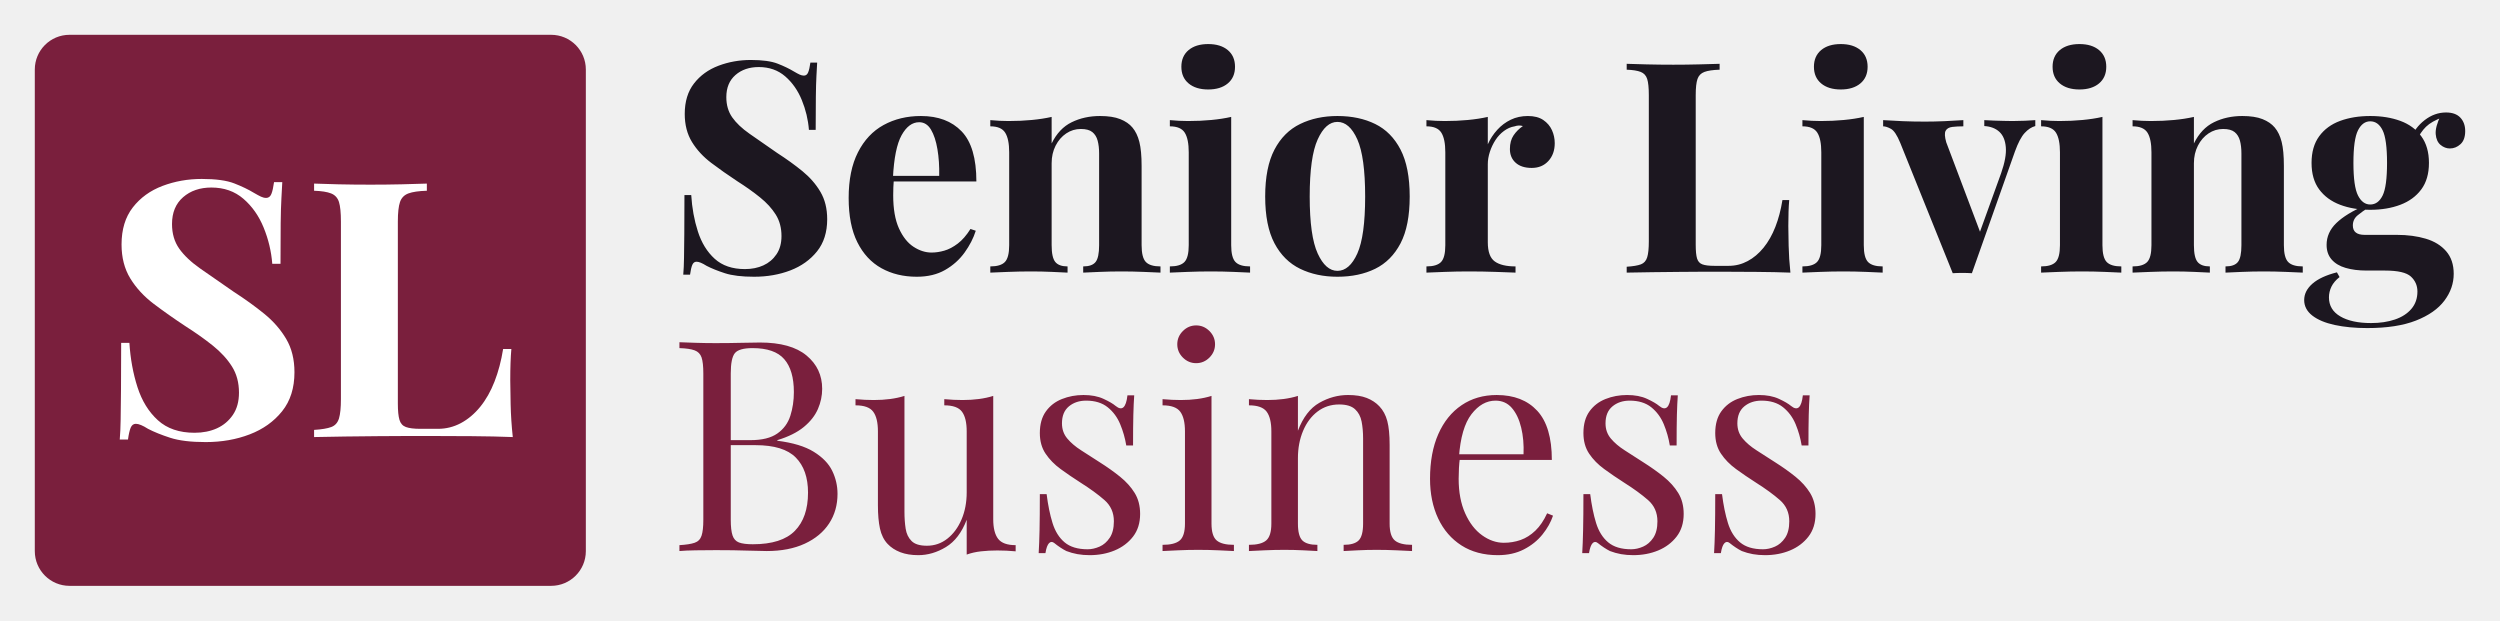
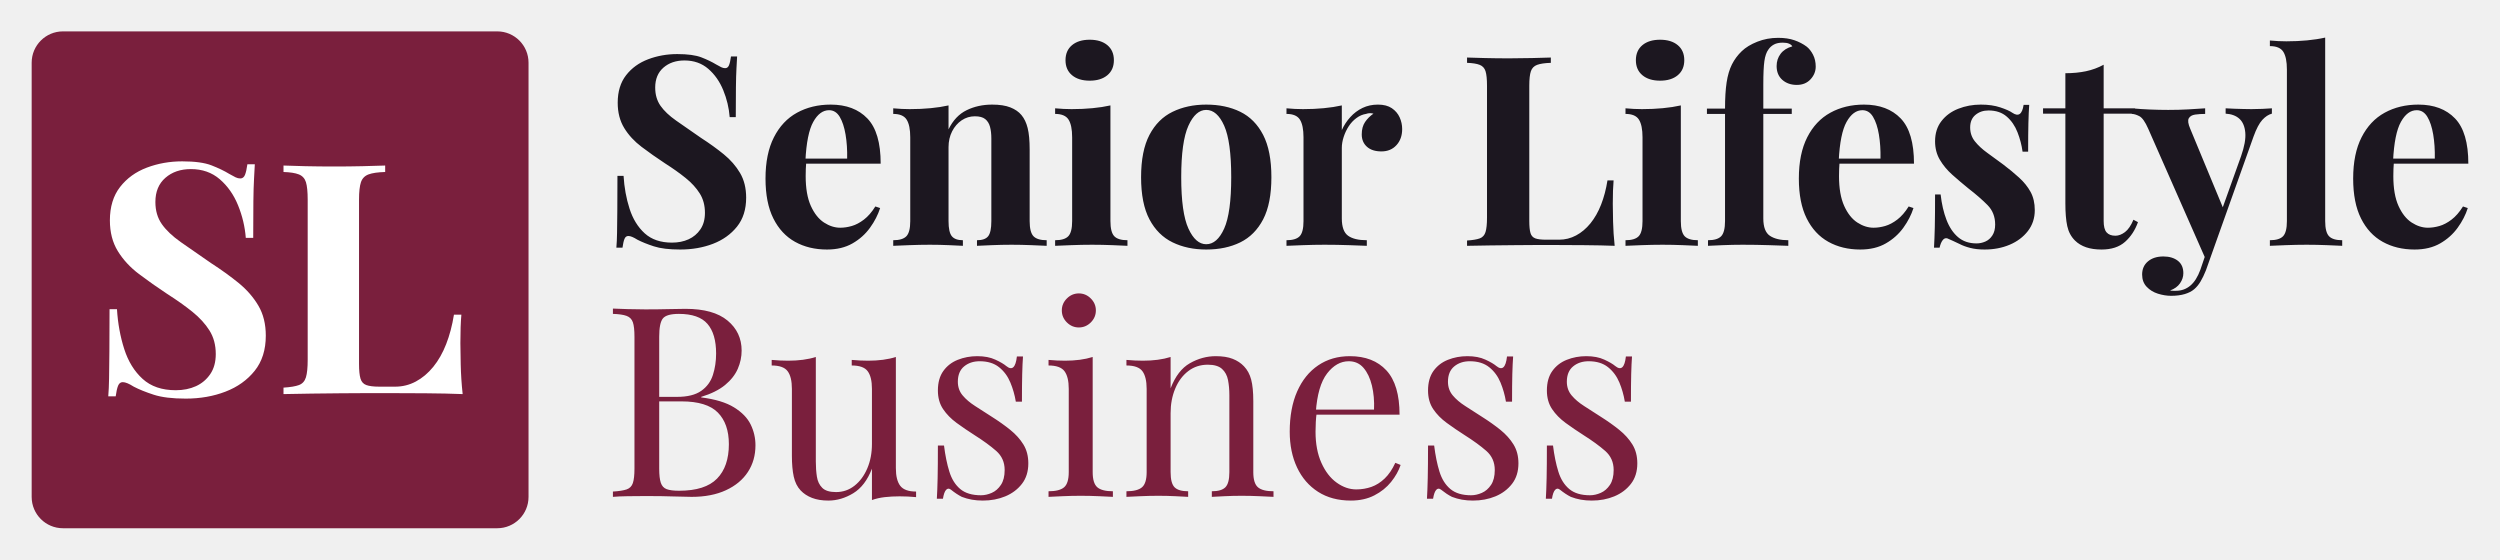
- <svg xmlns="http://www.w3.org/2000/svg" viewBox="-12 -12 862.01 214" width="862" height="214" role="img">
+ <svg xmlns="http://www.w3.org/2000/svg" viewBox="-12 -12 955.78 214" width="956" height="214" role="img">
  <rect x="0" y="0" width="190" height="190" rx="11.97" fill="#7A1F3D" />
  <path fill="#FFFFFF" d="M57.56 49.7Q64.84 49.7 68.79 51.24Q72.74 52.78 75.58 54.51Q77.06 55.37 77.99 55.81Q78.91 56.24 79.78 56.24Q81.01 56.24 81.57 54.88Q82.12 53.52 82.49 50.81L85.33 50.81Q85.21 53.15 85.03 56.42Q84.84 59.69 84.78 65Q84.72 70.31 84.72 78.95L81.88 78.95Q81.38 72.53 78.91 66.48Q76.45 60.44 71.94 56.55Q67.43 52.66 60.89 52.66Q54.97 52.66 51.14 55.99Q47.31 59.32 47.31 65.25Q47.31 70.19 49.78 73.71Q52.25 77.22 57 80.56Q61.76 83.89 68.55 88.58Q74.47 92.41 79.16 96.23Q83.85 100.06 86.69 104.88Q89.53 109.69 89.53 116.36Q89.53 124.5 85.27 129.81Q81.01 135.12 74.1 137.77Q67.19 140.43 58.92 140.43Q51.26 140.43 46.7 138.95Q42.13 137.47 39.04 135.86Q36.33 134.13 34.84 134.13Q33.61 134.13 33.05 135.49Q32.5 136.85 32.13 139.56L29.29 139.56Q29.54 136.6 29.6 132.65Q29.66 128.7 29.72 122.34Q29.78 115.99 29.78 106.23L32.62 106.23Q33.12 114.38 35.4 121.48Q37.68 128.58 42.44 132.9Q47.19 137.22 55.09 137.22Q59.41 137.22 62.81 135.68Q66.2 134.13 68.3 131.05Q70.4 127.96 70.4 123.39Q70.4 118.21 67.99 114.38Q65.58 110.55 61.45 107.22Q57.31 103.89 51.88 100.43Q46.08 96.6 41.02 92.78Q35.96 88.95 32.93 84.01Q29.91 79.08 29.91 72.29Q29.91 64.51 33.8 59.51Q37.68 54.51 44.04 52.1Q50.4 49.7 57.56 49.7ZM135.18 51.3L135.18 53.77Q130.98 53.89 128.82 54.69Q126.66 55.5 125.92 57.66Q125.18 59.82 125.18 64.39L125.18 127.1Q125.18 130.92 125.74 132.77Q126.29 134.63 127.96 135.24Q129.63 135.86 132.96 135.86L139.01 135.86Q143.21 135.86 146.91 133.89Q150.61 131.91 153.58 128.27Q156.54 124.63 158.51 119.57Q160.49 114.5 161.48 108.33L164.32 108.33Q163.94 112.53 163.94 119.2Q163.94 122.03 164.07 127.47Q164.19 132.9 164.81 138.7Q158.51 138.45 150.61 138.39Q142.71 138.33 136.54 138.33Q133.45 138.33 128.64 138.33Q123.82 138.33 118.27 138.39Q112.71 138.45 107.04 138.51Q101.36 138.58 96.3 138.7L96.3 136.23Q100.25 135.98 102.22 135.24Q104.2 134.5 104.88 132.28Q105.55 130.06 105.55 125.61L105.55 64.39Q105.55 59.82 104.88 57.66Q104.2 55.5 102.16 54.69Q100.12 53.89 96.3 53.77L96.3 51.3Q99.38 51.42 104.63 51.55Q109.88 51.67 115.8 51.67Q121.23 51.67 126.48 51.55Q131.73 51.42 135.18 51.3Z" />
-   <path fill="#1C1720" d="M246.88 8.68Q252.88 8.68 256.14 9.95Q259.39 11.22 261.73 12.64Q262.95 13.36 263.71 13.71Q264.47 14.07 265.19 14.07Q266.2 14.07 266.66 12.95Q267.12 11.83 267.42 9.59L269.76 9.59Q269.66 11.53 269.51 14.22Q269.36 16.92 269.31 21.29Q269.25 25.66 269.25 32.78L266.92 32.78Q266.51 27.49 264.47 22.51Q262.44 17.53 258.73 14.32Q255.02 11.12 249.63 11.12Q244.75 11.12 241.59 13.86Q238.44 16.61 238.44 21.49Q238.44 25.56 240.47 28.46Q242.51 31.36 246.42 34.1Q250.34 36.85 255.93 40.71Q260.81 43.86 264.68 47.02Q268.54 50.17 270.88 54.14Q273.22 58.1 273.22 63.59Q273.22 70.31 269.71 74.68Q266.2 79.05 260.51 81.24Q254.81 83.42 248 83.42Q241.69 83.42 237.93 82.2Q234.17 80.98 231.63 79.66Q229.39 78.24 228.17 78.24Q227.15 78.24 226.69 79.36Q226.24 80.47 225.93 82.71L223.59 82.71Q223.8 80.27 223.85 77.02Q223.9 73.76 223.95 68.53Q224 63.29 224 55.25L226.34 55.25Q226.75 61.97 228.63 67.81Q230.51 73.66 234.42 77.22Q238.34 80.78 244.85 80.78Q248.41 80.78 251.2 79.51Q254 78.24 255.73 75.69Q257.46 73.15 257.46 69.39Q257.46 65.12 255.47 61.97Q253.49 58.81 250.08 56.07Q246.68 53.32 242.2 50.47Q237.42 47.32 233.25 44.17Q229.08 41.02 226.59 36.95Q224.1 32.88 224.1 27.29Q224.1 20.88 227.31 16.76Q230.51 12.64 235.75 10.66Q240.98 8.68 246.88 8.68ZM305.54 28Q314.49 28 319.57 33.29Q324.66 38.58 324.66 50.58L291.2 50.58L291 48.64L311.84 48.64Q311.95 43.66 311.23 39.44Q310.52 35.22 309 32.68Q307.47 30.14 304.93 30.14Q301.37 30.14 298.88 34.61Q296.39 39.08 295.88 49.46L296.18 50.07Q296.08 51.29 296.03 52.61Q295.98 53.93 295.98 55.36Q295.98 62.37 297.96 66.75Q299.95 71.12 303 73.1Q306.05 75.08 309.2 75.08Q311.34 75.08 313.62 74.42Q315.91 73.76 318.25 71.98Q320.59 70.2 322.62 66.95L324.45 67.56Q323.23 71.42 320.59 75.08Q317.95 78.75 313.88 81.08Q309.81 83.42 304.12 83.42Q297.2 83.42 291.91 80.47Q286.62 77.53 283.62 71.53Q280.62 65.53 280.62 56.27Q280.62 46.81 283.83 40.51Q287.03 34.2 292.67 31.1Q298.32 28 305.54 28ZM367.29 28Q371.56 28 374.25 29.07Q376.95 30.14 378.47 31.97Q380.1 33.9 380.86 36.95Q381.63 40 381.63 45.19L381.63 72.54Q381.63 76.81 383.1 78.34Q384.58 79.86 388.14 79.86L388.14 82Q386.2 81.9 382.34 81.75Q378.47 81.59 374.71 81.59Q370.85 81.59 367.14 81.75Q363.42 81.9 361.49 82L361.49 79.86Q364.54 79.86 365.76 78.34Q366.98 76.81 366.98 72.54L366.98 40.92Q366.98 38.37 366.47 36.49Q365.97 34.61 364.64 33.54Q363.32 32.47 360.68 32.47Q357.93 32.47 355.64 34Q353.36 35.53 351.98 38.22Q350.61 40.92 350.61 44.27L350.61 72.54Q350.61 76.81 351.88 78.34Q353.15 79.86 356.1 79.86L356.1 82Q354.27 81.9 350.76 81.75Q347.25 81.59 343.49 81.59Q339.63 81.59 335.56 81.75Q331.49 81.9 329.46 82L329.46 79.86Q333.02 79.86 334.49 78.34Q335.97 76.81 335.97 72.54L335.97 40.51Q335.97 35.93 334.59 33.75Q333.22 31.56 329.46 31.56L329.46 29.42Q332.71 29.73 335.76 29.73Q340.03 29.73 343.75 29.37Q347.46 29.02 350.61 28.31L350.61 37.46Q353.15 32.27 357.53 30.14Q361.9 28 367.29 28ZM404.59 3.19Q408.86 3.19 411.35 5.27Q413.84 7.36 413.84 11.02Q413.84 14.68 411.35 16.76Q408.86 18.85 404.59 18.85Q400.32 18.85 397.83 16.76Q395.34 14.68 395.34 11.02Q395.34 7.36 397.83 5.27Q400.32 3.19 404.59 3.19ZM412.52 28.31L412.52 72.54Q412.52 76.81 414 78.34Q415.47 79.86 419.03 79.86L419.03 82Q417.2 81.9 413.34 81.75Q409.47 81.59 405.51 81.59Q401.54 81.59 397.47 81.75Q393.4 81.9 391.37 82L391.37 79.86Q394.93 79.86 396.4 78.34Q397.88 76.81 397.88 72.54L397.88 40.51Q397.88 35.93 396.51 33.75Q395.13 31.56 391.37 31.56L391.37 29.42Q394.62 29.73 397.67 29.73Q401.95 29.73 405.66 29.37Q409.37 29.02 412.52 28.31ZM449.15 28Q456.58 28 462.17 30.75Q467.76 33.49 470.92 39.59Q474.07 45.69 474.07 55.76Q474.07 65.83 470.92 71.88Q467.76 77.93 462.17 80.68Q456.58 83.42 449.15 83.42Q441.93 83.42 436.29 80.68Q430.64 77.93 427.44 71.88Q424.24 65.83 424.24 55.76Q424.24 45.69 427.44 39.59Q430.64 33.49 436.29 30.75Q441.93 28 449.15 28ZM449.15 30.03Q445.08 30.03 442.34 36.08Q439.59 42.14 439.59 55.76Q439.59 69.39 442.34 75.39Q445.08 81.39 449.15 81.39Q453.32 81.39 456.02 75.39Q458.71 69.39 458.71 55.76Q458.71 42.14 456.02 36.08Q453.32 30.03 449.15 30.03ZM514.83 28Q518.08 28 520.12 29.37Q522.15 30.75 523.12 32.88Q524.08 35.02 524.08 37.36Q524.08 41.12 521.89 43.51Q519.71 45.9 516.15 45.9Q512.59 45.9 510.61 44.12Q508.62 42.34 508.62 39.39Q508.62 36.54 509.89 34.66Q511.17 32.78 513.1 31.46Q511.67 31.05 510.25 31.56Q508.32 31.86 506.59 33.14Q504.86 34.41 503.64 36.29Q502.42 38.17 501.71 40.36Q501 42.54 501 44.58L501 71.53Q501 76.41 503.39 78.14Q505.78 79.86 510.56 79.86L510.56 82Q508.22 81.9 503.74 81.75Q499.27 81.59 494.39 81.59Q490.32 81.59 486.15 81.75Q481.98 81.9 479.84 82L479.84 79.86Q483.4 79.86 484.88 78.34Q486.35 76.81 486.35 72.54L486.35 40.51Q486.35 35.93 484.98 33.75Q483.61 31.56 479.84 31.56L479.84 29.42Q483.1 29.73 486.15 29.73Q490.42 29.73 494.13 29.37Q497.84 29.02 501 28.31L501 37.76Q502.22 35.02 504.25 32.78Q506.28 30.54 508.93 29.27Q511.57 28 514.83 28ZM580.93 10L580.93 12.03Q577.47 12.14 575.69 12.8Q573.91 13.46 573.3 15.24Q572.69 17.02 572.69 20.78L572.69 72.44Q572.69 75.59 573.15 77.12Q573.61 78.64 574.98 79.15Q576.35 79.66 579.1 79.66L584.08 79.66Q587.54 79.66 590.59 78.03Q593.64 76.41 596.08 73.41Q598.52 70.41 600.15 66.24Q601.78 62.07 602.59 56.98L604.93 56.98Q604.62 60.44 604.62 65.93Q604.62 68.27 604.73 72.75Q604.83 77.22 605.34 82Q600.15 81.8 593.64 81.75Q587.13 81.69 582.05 81.69Q579.51 81.69 575.54 81.69Q571.57 81.69 567 81.75Q562.42 81.8 557.74 81.85Q553.06 81.9 548.89 82L548.89 79.97Q552.15 79.76 553.78 79.15Q555.4 78.54 555.96 76.71Q556.52 74.88 556.52 71.22L556.52 20.78Q556.52 17.02 555.96 15.24Q555.4 13.46 553.73 12.8Q552.05 12.14 548.89 12.03L548.89 10Q551.44 10.1 555.76 10.2Q560.08 10.31 564.96 10.31Q569.44 10.31 573.76 10.2Q578.08 10.1 580.93 10ZM622.71 3.19Q626.98 3.19 629.47 5.27Q631.96 7.36 631.96 11.02Q631.96 14.68 629.47 16.76Q626.98 18.85 622.71 18.85Q618.43 18.85 615.94 16.76Q613.45 14.68 613.45 11.02Q613.45 7.36 615.94 5.27Q618.43 3.19 622.71 3.19ZM630.64 28.31L630.64 72.54Q630.64 76.81 632.11 78.34Q633.59 79.86 637.15 79.86L637.15 82Q635.32 81.9 631.45 81.75Q627.59 81.59 623.62 81.59Q619.65 81.59 615.59 81.75Q611.52 81.9 609.48 82L609.48 79.86Q613.04 79.86 614.52 78.34Q615.99 76.81 615.99 72.54L615.99 40.51Q615.99 35.93 614.62 33.75Q613.25 31.56 609.48 31.56L609.48 29.42Q612.74 29.73 615.79 29.73Q620.06 29.73 623.77 29.37Q627.48 29.02 630.64 28.31ZM689.78 29.42L689.78 31.46Q687.85 31.97 686.12 33.85Q684.39 35.73 682.77 40.2L667.92 82.2Q666.29 82.1 664.61 82.1Q662.94 82.1 661.31 82.2L643.21 37.25Q641.58 33.29 640 32.42Q638.43 31.56 637.31 31.56L637.31 29.42Q640.56 29.63 644.07 29.78Q647.58 29.93 651.75 29.93Q654.9 29.93 658.41 29.78Q661.92 29.63 664.97 29.42L664.97 31.56Q662.83 31.56 661.16 31.76Q659.48 31.97 658.87 33.08Q658.26 34.2 659.07 37.05L670.97 68.58L669.95 70L677.99 47.73Q679.92 42.24 679.61 38.73Q679.31 35.22 677.38 33.44Q675.44 31.66 672.19 31.46L672.19 29.42Q673.72 29.53 675.49 29.58Q677.27 29.63 678.95 29.68Q680.63 29.73 681.95 29.73Q683.99 29.73 686.22 29.63Q688.46 29.53 689.78 29.42ZM705 3.19Q709.27 3.19 711.76 5.27Q714.25 7.36 714.25 11.02Q714.25 14.68 711.76 16.76Q709.27 18.85 705 18.85Q700.73 18.85 698.23 16.76Q695.74 14.68 695.74 11.02Q695.74 7.36 698.23 5.27Q700.73 3.19 705 3.19ZM712.93 28.31L712.93 72.54Q712.93 76.81 714.4 78.34Q715.88 79.86 719.44 79.86L719.44 82Q717.61 81.9 713.74 81.75Q709.88 81.59 705.91 81.59Q701.95 81.59 697.88 81.75Q693.81 81.9 691.78 82L691.78 79.86Q695.34 79.86 696.81 78.34Q698.28 76.81 698.28 72.54L698.28 40.51Q698.28 35.93 696.91 33.75Q695.54 31.56 691.78 31.56L691.78 29.42Q695.03 29.73 698.08 29.73Q702.35 29.73 706.06 29.37Q709.78 29.02 712.93 28.31ZM761.15 28Q765.42 28 768.12 29.07Q770.81 30.14 772.34 31.97Q773.97 33.9 774.73 36.95Q775.49 40 775.49 45.19L775.49 72.54Q775.49 76.81 776.97 78.34Q778.44 79.86 782 79.86L782 82Q780.07 81.9 776.2 81.75Q772.34 81.59 768.58 81.59Q764.71 81.59 761 81.75Q757.29 81.9 755.36 82L755.36 79.86Q758.41 79.86 759.63 78.34Q760.85 76.81 760.85 72.54L760.85 40.92Q760.85 38.37 760.34 36.49Q759.83 34.61 758.51 33.54Q757.19 32.47 754.54 32.47Q751.8 32.47 749.51 34Q747.22 35.53 745.85 38.22Q744.47 40.92 744.47 44.27L744.47 72.54Q744.47 76.81 745.75 78.34Q747.02 79.86 749.97 79.86L749.97 82Q748.14 81.9 744.63 81.75Q741.12 81.59 737.36 81.59Q733.49 81.59 729.42 81.75Q725.36 81.9 723.32 82L723.32 79.86Q726.88 79.86 728.36 78.34Q729.83 76.81 729.83 72.54L729.83 40.51Q729.83 35.93 728.46 33.75Q727.08 31.56 723.32 31.56L723.32 29.42Q726.58 29.73 729.63 29.73Q733.9 29.73 737.61 29.37Q741.32 29.02 744.47 28.31L744.47 37.46Q747.02 32.27 751.39 30.14Q755.76 28 761.15 28ZM804.25 101.12Q797.95 101.12 793.01 100.05Q788.08 98.98 785.28 96.8Q782.49 94.61 782.49 91.46Q782.49 88.31 785.34 85.81Q788.18 83.32 793.78 81.9L794.69 83.53Q792.76 85.05 791.89 86.83Q791.03 88.61 791.03 90.54Q791.03 94.81 794.95 97.1Q798.86 99.39 805.57 99.39Q810.15 99.39 813.76 98.17Q817.37 96.95 819.45 94.51Q821.54 92.07 821.54 88.51Q821.54 85.46 819.3 83.37Q817.06 81.29 810.35 81.29L804.05 81.29Q799.88 81.29 796.78 80.37Q793.67 79.46 791.95 77.47Q790.22 75.49 790.22 72.44Q790.22 68.17 793.57 64.92Q796.93 61.66 803.54 58.81L804.56 59.63Q802.62 60.85 800.95 62.22Q799.27 63.59 799.27 65.73Q799.27 68.98 803.34 68.98L814.42 68.98Q820.01 68.98 824.44 70.31Q828.86 71.63 831.45 74.63Q834.05 77.63 834.05 82.41Q834.05 87.39 830.84 91.66Q827.64 95.93 821.03 98.53Q814.42 101.12 804.25 101.12ZM805.27 60.34Q799.47 60.34 794.89 58.61Q790.32 56.88 787.67 53.32Q785.03 49.76 785.03 44.17Q785.03 38.58 787.67 34.97Q790.32 31.36 794.89 29.68Q799.47 28 805.27 28Q811.06 28 815.64 29.68Q820.22 31.36 822.86 34.97Q825.51 38.58 825.51 44.17Q825.51 49.76 822.86 53.32Q820.22 56.88 815.64 58.61Q811.06 60.34 805.27 60.34ZM805.27 58.51Q808.01 58.51 809.54 55.41Q811.06 52.31 811.06 44.17Q811.06 36.03 809.54 32.93Q808.01 29.83 805.27 29.83Q802.62 29.83 801.05 32.93Q799.47 36.03 799.47 44.17Q799.47 52.31 801.05 55.41Q802.62 58.51 805.27 58.51ZM821.13 36.75L819.1 36.03Q820.62 32.07 824.03 29.42Q827.44 26.78 831.4 26.78Q834.66 26.78 836.34 28.56Q838.01 30.34 838.01 33.19Q838.01 36.24 836.39 37.71Q834.76 39.19 832.73 39.19Q831 39.19 829.52 37.97Q828.05 36.75 827.84 34.25Q827.64 31.76 829.57 27.8L830.28 28.41Q826.42 29.83 824.49 31.71Q822.56 33.59 821.13 36.75Z" />
+   <path fill="#1C1720" d="M246.88 8.68Q252.88 8.68 256.14 9.95Q259.39 11.22 261.73 12.64Q262.95 13.36 263.71 13.71Q264.47 14.07 265.19 14.07Q266.2 14.07 266.66 12.95Q267.12 11.83 267.42 9.59L269.76 9.59Q269.66 11.53 269.51 14.22Q269.36 16.92 269.31 21.29Q269.25 25.66 269.25 32.78L266.92 32.78Q266.51 27.49 264.47 22.51Q262.44 17.53 258.73 14.32Q255.02 11.12 249.63 11.12Q244.75 11.12 241.59 13.86Q238.44 16.61 238.44 21.49Q238.44 25.56 240.47 28.46Q242.51 31.36 246.42 34.1Q250.34 36.85 255.93 40.71Q260.81 43.86 264.68 47.02Q268.54 50.17 270.88 54.14Q273.22 58.1 273.22 63.59Q273.22 70.31 269.71 74.68Q266.2 79.05 260.51 81.24Q254.81 83.42 248 83.42Q241.69 83.42 237.93 82.2Q234.17 80.98 231.63 79.66Q229.39 78.24 228.17 78.24Q227.15 78.24 226.69 79.36Q226.24 80.47 225.93 82.71L223.59 82.71Q223.8 80.27 223.85 77.02Q223.9 73.76 223.95 68.53Q224 63.29 224 55.25L226.34 55.25Q226.75 61.97 228.63 67.81Q230.51 73.66 234.42 77.22Q238.34 80.78 244.85 80.78Q248.41 80.78 251.2 79.51Q254 78.24 255.73 75.69Q257.46 73.15 257.46 69.39Q257.46 65.12 255.47 61.97Q253.49 58.81 250.08 56.07Q246.68 53.32 242.2 50.47Q237.42 47.32 233.25 44.17Q229.08 41.02 226.59 36.95Q224.1 32.88 224.1 27.29Q224.1 20.88 227.31 16.76Q230.51 12.64 235.75 10.66Q240.98 8.68 246.88 8.68ZM305.54 28Q314.49 28 319.57 33.29Q324.66 38.58 324.66 50.58L291.2 50.58L291 48.64L311.84 48.64Q311.95 43.66 311.23 39.44Q310.52 35.22 309 32.68Q307.47 30.14 304.93 30.14Q301.37 30.14 298.88 34.61Q296.39 39.08 295.88 49.46L296.18 50.07Q296.08 51.29 296.03 52.61Q295.98 53.93 295.98 55.36Q295.98 62.37 297.96 66.75Q299.95 71.12 303 73.1Q306.05 75.08 309.2 75.08Q311.34 75.08 313.62 74.42Q315.91 73.76 318.25 71.98Q320.59 70.2 322.62 66.95L324.45 67.56Q323.23 71.42 320.59 75.08Q317.95 78.75 313.88 81.08Q309.81 83.42 304.12 83.42Q297.2 83.42 291.91 80.47Q286.62 77.53 283.62 71.53Q280.62 65.53 280.62 56.27Q280.62 46.81 283.83 40.51Q287.03 34.2 292.67 31.1Q298.32 28 305.54 28ZM367.29 28Q371.56 28 374.25 29.07Q376.95 30.14 378.47 31.97Q380.1 33.9 380.86 36.95Q381.63 40 381.63 45.19L381.63 72.54Q381.63 76.81 383.1 78.34Q384.58 79.86 388.14 79.86L388.14 82Q386.2 81.9 382.34 81.75Q378.47 81.59 374.71 81.59Q370.85 81.59 367.14 81.75Q363.42 81.9 361.49 82L361.49 79.86Q364.54 79.86 365.76 78.34Q366.98 76.81 366.98 72.54L366.98 40.92Q366.98 38.37 366.47 36.49Q365.97 34.61 364.64 33.54Q363.32 32.47 360.68 32.47Q357.93 32.47 355.64 34Q353.36 35.53 351.98 38.22Q350.61 40.92 350.61 44.27L350.61 72.54Q350.61 76.81 351.88 78.34Q353.15 79.86 356.1 79.86L356.1 82Q354.27 81.9 350.76 81.75Q347.25 81.59 343.49 81.59Q339.63 81.59 335.56 81.75Q331.49 81.9 329.46 82L329.46 79.86Q333.02 79.86 334.49 78.34Q335.97 76.81 335.97 72.54L335.97 40.51Q335.97 35.93 334.59 33.75Q333.22 31.56 329.46 31.56L329.46 29.42Q332.71 29.73 335.76 29.73Q340.03 29.73 343.75 29.37Q347.46 29.02 350.61 28.31L350.61 37.46Q353.15 32.27 357.53 30.14Q361.9 28 367.29 28ZM404.59 3.19Q408.86 3.19 411.35 5.27Q413.84 7.36 413.84 11.02Q413.84 14.68 411.35 16.76Q408.86 18.85 404.59 18.85Q400.32 18.85 397.83 16.76Q395.34 14.68 395.34 11.02Q395.34 7.36 397.83 5.27Q400.32 3.19 404.59 3.19ZM412.52 28.31L412.52 72.54Q412.52 76.81 414 78.34Q415.47 79.86 419.03 79.86L419.03 82Q417.2 81.9 413.34 81.75Q409.47 81.59 405.51 81.59Q401.54 81.59 397.47 81.75Q393.4 81.9 391.37 82L391.37 79.86Q394.93 79.86 396.4 78.34Q397.88 76.81 397.88 72.54L397.88 40.51Q397.88 35.93 396.51 33.75Q395.13 31.56 391.37 31.56L391.37 29.42Q394.62 29.73 397.67 29.73Q401.95 29.73 405.66 29.37Q409.37 29.02 412.52 28.31ZM449.15 28Q456.58 28 462.17 30.75Q467.76 33.49 470.92 39.59Q474.07 45.69 474.07 55.76Q474.07 65.83 470.92 71.88Q467.76 77.93 462.17 80.68Q456.58 83.42 449.15 83.42Q441.93 83.42 436.29 80.68Q430.64 77.93 427.44 71.88Q424.24 65.83 424.24 55.76Q424.24 45.69 427.44 39.59Q430.64 33.49 436.29 30.75Q441.93 28 449.15 28ZM449.15 30.03Q445.08 30.03 442.34 36.08Q439.59 42.14 439.59 55.76Q439.59 69.39 442.34 75.39Q445.08 81.39 449.15 81.39Q453.32 81.39 456.02 75.39Q458.71 69.39 458.71 55.76Q458.71 42.14 456.02 36.08Q453.32 30.03 449.15 30.03ZM514.83 28Q518.08 28 520.12 29.37Q522.15 30.75 523.12 32.88Q524.08 35.02 524.08 37.36Q524.08 41.12 521.89 43.51Q519.71 45.9 516.15 45.9Q512.59 45.9 510.61 44.12Q508.62 42.34 508.62 39.39Q508.62 36.54 509.89 34.66Q511.17 32.78 513.1 31.46Q511.67 31.05 510.25 31.56Q508.32 31.86 506.59 33.14Q504.86 34.41 503.64 36.29Q502.42 38.17 501.71 40.36Q501 42.54 501 44.58L501 71.53Q501 76.41 503.39 78.14Q505.78 79.86 510.56 79.86L510.56 82Q508.22 81.9 503.74 81.75Q499.27 81.59 494.39 81.59Q490.32 81.59 486.15 81.75Q481.98 81.9 479.84 82L479.84 79.86Q483.4 79.86 484.88 78.34Q486.35 76.81 486.35 72.54L486.35 40.51Q486.35 35.93 484.98 33.75Q483.61 31.56 479.84 31.56L479.84 29.42Q483.1 29.73 486.15 29.73Q490.42 29.73 494.13 29.37Q497.84 29.02 501 28.31L501 37.76Q502.22 35.02 504.25 32.78Q506.28 30.54 508.93 29.27Q511.57 28 514.83 28ZM580.93 10L580.93 12.03Q577.47 12.14 575.69 12.8Q573.91 13.46 573.3 15.24Q572.69 17.02 572.69 20.78L572.69 72.44Q572.69 75.59 573.15 77.12Q573.61 78.64 574.98 79.15Q576.35 79.66 579.1 79.66L584.08 79.66Q587.54 79.66 590.59 78.03Q593.64 76.41 596.08 73.41Q598.52 70.41 600.15 66.24Q601.78 62.07 602.59 56.98L604.93 56.98Q604.62 60.44 604.62 65.93Q604.62 68.27 604.73 72.75Q604.83 77.22 605.34 82Q600.15 81.8 593.64 81.75Q587.13 81.69 582.05 81.69Q579.51 81.69 575.54 81.69Q571.57 81.69 567 81.75Q562.42 81.8 557.74 81.85Q553.06 81.9 548.89 82L548.89 79.97Q552.15 79.76 553.78 79.15Q555.4 78.54 555.96 76.71Q556.52 74.88 556.52 71.22L556.52 20.78Q556.52 17.02 555.96 15.24Q555.4 13.46 553.73 12.8Q552.05 12.14 548.89 12.03L548.89 10Q551.44 10.1 555.76 10.2Q560.08 10.31 564.96 10.31Q569.44 10.31 573.76 10.2Q578.08 10.1 580.93 10ZM622.71 3.19Q626.98 3.19 629.47 5.27Q631.96 7.36 631.96 11.02Q631.96 14.68 629.47 16.76Q626.98 18.85 622.71 18.85Q618.43 18.85 615.94 16.76Q613.45 14.68 613.45 11.02Q613.45 7.36 615.94 5.27Q618.43 3.19 622.71 3.19ZM630.64 28.31L630.64 72.54Q630.64 76.81 632.11 78.34Q633.59 79.86 637.15 79.86L637.15 82Q635.32 81.9 631.45 81.75Q627.59 81.59 623.62 81.59Q619.65 81.59 615.59 81.75Q611.52 81.9 609.48 82L609.48 79.86Q613.04 79.86 614.52 78.34Q615.99 76.81 615.99 72.54L615.99 40.51Q615.99 35.93 614.62 33.75Q613.25 31.56 609.48 31.56L609.48 29.42Q612.74 29.73 615.79 29.73Q620.06 29.73 623.77 29.37Q627.48 29.02 630.64 28.31ZM667.88 2.47Q671.44 2.47 674.08 3.39Q676.73 4.31 678.76 5.83Q680.18 6.95 681.2 8.93Q682.22 10.92 682.22 13.46Q682.22 16.2 680.23 18.34Q678.25 20.47 675 20.47Q671.64 20.47 669.45 18.54Q667.27 16.61 667.27 13.25Q667.27 10.61 668.79 8.58Q670.32 6.54 673.27 5.73Q672.96 5.12 672.05 4.71Q671.13 4.31 669.61 4.31Q667.57 4.31 666.25 5.02Q664.93 5.73 664.12 6.95Q663 8.47 662.59 11.37Q662.18 14.27 662.18 20.27L662.18 29.53L673.06 29.53L673.06 31.56L662.18 31.56L662.18 71.53Q662.18 76.51 664.73 78.19Q667.27 79.86 671.74 79.86L671.74 82Q669.1 81.9 664.32 81.75Q659.54 81.59 654.25 81.59Q650.39 81.59 646.67 81.75Q642.96 81.9 641.03 82L641.03 79.86Q644.59 79.86 646.06 78.34Q647.54 76.81 647.54 72.54L647.54 31.56L640.62 31.56L640.62 29.53L647.54 29.53Q647.54 23.53 648.15 19.51Q648.76 15.49 650.18 12.64Q651.61 9.8 653.95 7.56Q656.18 5.42 659.89 3.95Q663.61 2.47 667.88 2.47ZM700.68 28Q709.63 28 714.72 33.29Q719.8 38.58 719.8 50.58L686.35 50.58L686.14 48.64L706.99 48.64Q707.09 43.66 706.38 39.44Q705.67 35.22 704.14 32.68Q702.62 30.14 700.07 30.14Q696.52 30.14 694.02 34.61Q691.53 39.08 691.02 49.46L691.33 50.07Q691.23 51.29 691.18 52.61Q691.13 53.93 691.13 55.36Q691.13 62.37 693.11 66.75Q695.09 71.12 698.14 73.1Q701.19 75.08 704.35 75.08Q706.48 75.08 708.77 74.42Q711.06 73.76 713.4 71.98Q715.74 70.2 717.77 66.95L719.6 67.56Q718.38 71.42 715.74 75.08Q713.09 78.75 709.02 81.08Q704.96 83.42 699.26 83.42Q692.35 83.42 687.06 80.47Q681.77 77.53 678.77 71.53Q675.77 65.53 675.77 56.27Q675.77 46.81 678.97 40.51Q682.18 34.2 687.82 31.1Q693.46 28 700.68 28ZM745.35 28Q749.62 28 752.82 29.07Q756.03 30.14 757.45 31.15Q760.91 33.49 761.72 28.1L763.86 28.1Q763.65 30.95 763.55 35.07Q763.45 39.19 763.45 46L761.32 46Q760.81 42.24 759.38 38.58Q757.96 34.92 755.26 32.58Q752.57 30.24 748.3 30.24Q745.35 30.24 743.32 31.92Q741.28 33.59 741.28 36.75Q741.28 39.8 743.11 42.08Q744.94 44.37 747.84 46.46Q750.74 48.54 753.89 50.88Q757.25 53.42 759.99 55.92Q762.74 58.41 764.37 61.36Q765.99 64.31 765.99 68.37Q765.99 72.95 763.35 76.36Q760.71 79.76 756.38 81.59Q752.06 83.42 746.77 83.42Q743.72 83.42 741.33 82.81Q738.94 82.2 737.21 81.29Q735.89 80.68 734.72 80.12Q733.55 79.56 732.54 79.15Q731.52 78.85 730.76 79.86Q729.99 80.88 729.59 82.71L727.45 82.71Q727.65 79.46 727.76 74.78Q727.86 70.1 727.86 62.37L729.99 62.37Q730.6 67.86 732.23 72.08Q733.86 76.31 736.65 78.69Q739.45 81.08 743.72 81.08Q745.45 81.08 747.08 80.37Q748.71 79.66 749.77 78.03Q750.84 76.41 750.84 73.86Q750.84 69.39 747.94 66.44Q745.04 63.49 740.57 60.03Q737.32 57.39 734.42 54.8Q731.52 52.2 729.69 49.1Q727.86 46 727.86 42.03Q727.86 37.46 730.3 34.31Q732.74 31.15 736.76 29.58Q740.77 28 745.35 28ZM792.33 12.75L792.33 29.42L804.33 29.42L804.33 31.46L792.33 31.46L792.33 72.54Q792.33 75.59 793.45 76.86Q794.57 78.14 796.81 78.14Q798.64 78.14 800.47 76.76Q802.3 75.39 803.72 72.03L805.45 72.95Q803.82 77.53 800.52 80.47Q797.21 83.42 791.52 83.42Q788.16 83.42 785.62 82.56Q783.08 81.69 781.35 79.97Q779.11 77.73 778.4 74.42Q777.69 71.12 777.69 65.83L777.69 31.46L769.15 31.46L769.15 29.42L777.69 29.42L777.69 16Q781.96 16 785.57 15.24Q789.18 14.47 792.33 12.75ZM856.66 29.42L856.66 31.46Q854.73 31.97 853 33.85Q851.27 35.73 849.65 40.2L835.31 80.47L831.55 87.59L809.38 37.25Q807.65 33.29 805.97 32.42Q804.29 31.56 803.07 31.56L803.07 29.42Q806.43 29.73 810.04 29.88Q813.65 30.03 817 30.03Q821.17 30.03 824.63 29.83Q828.09 29.63 831.14 29.42L831.14 31.56Q829.11 31.56 827.33 31.81Q825.55 32.07 824.88 33.24Q824.22 34.41 825.44 37.25L838.26 68.17L837.34 68.78L844.87 47.73Q846.8 42.24 846.49 38.73Q846.19 35.22 844.26 33.44Q842.33 31.66 838.97 31.46L838.97 29.42Q840.6 29.53 842.33 29.58Q844.05 29.63 845.78 29.68Q847.51 29.73 848.83 29.73Q850.87 29.73 853.11 29.63Q855.34 29.53 856.66 29.42ZM835.31 80.47L831.44 91.36Q830.43 93.9 829.36 95.68Q828.29 97.46 826.97 98.58Q825.55 99.8 823.31 100.46Q821.07 101.12 818.12 101.12Q815.68 101.12 813.09 100.31Q810.49 99.49 808.77 97.66Q807.04 95.83 807.04 92.98Q807.04 89.83 809.27 87.95Q811.51 86.07 815.17 86.07Q818.53 86.07 820.66 87.69Q822.8 89.32 822.8 92.47Q822.8 94.51 821.53 96.34Q820.26 98.17 817.72 99.08Q818.22 99.19 818.94 99.19Q819.65 99.19 820.05 99.19Q823.11 99.19 825.44 97.25Q827.78 95.32 829.31 91.15L832.87 80.68ZM877.04 2.37L877.04 72.54Q877.04 76.81 878.52 78.34Q879.99 79.86 883.55 79.86L883.55 82Q881.62 81.9 877.76 81.75Q873.89 81.59 869.93 81.59Q865.96 81.59 861.94 81.75Q857.93 81.9 855.89 82L855.89 79.86Q859.45 79.86 860.93 78.34Q862.4 76.81 862.4 72.54L862.4 14.58Q862.4 10 861.03 7.81Q859.65 5.63 855.89 5.63L855.89 3.49Q859.15 3.8 862.2 3.8Q866.37 3.8 870.13 3.44Q873.89 3.08 877.04 2.37ZM912.66 28Q921.61 28 926.69 33.29Q931.78 38.58 931.78 50.58L898.32 50.58L898.12 48.64L918.96 48.64Q919.06 43.66 918.35 39.44Q917.64 35.22 916.12 32.68Q914.59 30.14 912.05 30.14Q908.49 30.14 906 34.61Q903.51 39.08 903 49.46L903.3 50.07Q903.2 51.29 903.15 52.61Q903.1 53.93 903.1 55.36Q903.1 62.37 905.08 66.75Q907.06 71.12 910.12 73.1Q913.17 75.08 916.32 75.08Q918.45 75.08 920.74 74.42Q923.03 73.76 925.37 71.98Q927.71 70.2 929.74 66.95L931.57 67.56Q930.35 71.42 927.71 75.08Q925.06 78.75 921 81.08Q916.93 83.42 911.23 83.42Q904.32 83.42 899.03 80.47Q893.74 77.53 890.74 71.53Q887.74 65.53 887.74 56.27Q887.74 46.81 890.95 40.51Q894.15 34.2 899.79 31.1Q905.44 28 912.66 28Z" />
  <path fill="#7A1F3D" d="M222.27 106Q224.41 106.1 227.86 106.2Q231.32 106.31 234.68 106.31Q239.46 106.31 243.83 106.2Q248.2 106.1 250.03 106.1Q260.71 106.1 266.1 110.58Q271.49 115.05 271.49 122.07Q271.49 125.63 270.02 129.03Q268.54 132.44 265.14 135.24Q261.73 138.03 256.03 139.76L256.03 139.97Q264.07 140.98 268.59 143.78Q273.12 146.58 274.95 150.34Q276.78 154.1 276.78 158.27Q276.78 164.07 273.88 168.49Q270.98 172.92 265.49 175.46Q260 178 252.37 178Q250.14 178 245.66 177.85Q241.19 177.69 234.88 177.69Q231.32 177.69 227.86 177.75Q224.41 177.8 222.27 178L222.27 175.97Q225.73 175.76 227.51 175.15Q229.29 174.54 229.9 172.71Q230.51 170.88 230.51 167.22L230.51 116.78Q230.51 113.02 229.9 111.24Q229.29 109.46 227.51 108.8Q225.73 108.14 222.27 108.03ZM247.49 108.03Q242.81 108.03 241.39 109.76Q239.97 111.49 239.97 116.78L239.97 167.22Q239.97 170.78 240.58 172.61Q241.19 174.44 242.81 175.05Q244.44 175.66 247.59 175.66Q257.56 175.66 262.08 171.03Q266.61 166.41 266.61 157.86Q266.61 150.03 262.39 145.76Q258.17 141.49 248.51 141.49L238.03 141.49Q238.03 141.49 238.03 140.63Q238.03 139.76 238.03 139.76L246.78 139.76Q252.78 139.76 256.03 137.47Q259.29 135.19 260.51 131.37Q261.73 127.56 261.73 123.19Q261.73 115.66 258.42 111.85Q255.12 108.03 247.49 108.03ZM330.47 124.51L330.47 167.02Q330.47 171.59 332.15 173.78Q333.83 175.97 338.2 175.97L338.2 178.1Q335.05 177.8 331.9 177.8Q328.95 177.8 326.25 178.1Q323.56 178.41 321.32 179.22L321.32 167.22Q318.78 173.83 314.15 176.63Q309.53 179.42 304.64 179.42Q301.08 179.42 298.44 178.41Q295.8 177.39 294.07 175.56Q292.14 173.53 291.42 170.27Q290.71 167.02 290.71 162.24L290.71 136.71Q290.71 132.14 289.08 129.95Q287.46 127.76 282.98 127.76L282.98 125.63Q286.24 125.93 289.29 125.93Q292.24 125.93 294.93 125.58Q297.63 125.22 299.86 124.51L299.86 164.47Q299.86 167.63 300.27 170.27Q300.68 172.92 302.31 174.54Q303.93 176.17 307.59 176.17Q311.56 176.17 314.66 173.73Q317.76 171.29 319.54 167.12Q321.32 162.95 321.32 157.76L321.32 136.71Q321.32 132.14 319.69 129.95Q318.07 127.76 313.59 127.76L313.59 125.63Q316.85 125.93 319.9 125.93Q322.85 125.93 325.54 125.58Q328.24 125.22 330.47 124.51ZM361.59 124.2Q365.66 124.2 368.51 125.53Q371.36 126.85 372.68 127.97Q376.03 130.71 376.75 124.31L379.08 124.31Q378.88 127.15 378.78 131.07Q378.68 134.98 378.68 141.59L376.34 141.59Q375.73 137.83 374.25 134.27Q372.78 130.71 369.93 128.42Q367.08 126.14 362.51 126.14Q358.95 126.14 356.56 128.12Q354.17 130.1 354.17 133.97Q354.17 137.02 356 139.2Q357.83 141.39 360.78 143.27Q363.73 145.15 367.19 147.39Q371.05 149.83 374.2 152.37Q377.36 154.92 379.24 157.97Q381.12 161.02 381.12 165.19Q381.12 169.86 378.68 173.02Q376.24 176.17 372.32 177.8Q368.41 179.42 363.73 179.42Q361.49 179.42 359.51 179.07Q357.53 178.71 355.69 178Q354.68 177.49 353.61 176.78Q352.54 176.07 351.53 175.25Q350.51 174.44 349.69 175.31Q348.88 176.17 348.47 178.71L346.14 178.71Q346.34 175.46 346.44 170.78Q346.54 166.1 346.54 158.37L348.88 158.37Q349.59 164.07 350.92 168.34Q352.24 172.61 355.08 175Q357.93 177.39 363.02 177.39Q365.05 177.39 367.14 176.47Q369.22 175.56 370.64 173.42Q372.07 171.29 372.07 167.73Q372.07 163.25 368.81 160.41Q365.56 157.56 360.58 154.41Q356.92 152.07 353.71 149.73Q350.51 147.39 348.53 144.44Q346.54 141.49 346.54 137.32Q346.54 132.75 348.63 129.85Q350.71 126.95 354.17 125.58Q357.63 124.2 361.59 124.2ZM400.44 100.2Q403.08 100.2 405.02 102.14Q406.95 104.07 406.95 106.71Q406.95 109.36 405.02 111.29Q403.08 113.22 400.44 113.22Q397.8 113.22 395.86 111.29Q393.93 109.36 393.93 106.71Q393.93 104.07 395.86 102.14Q397.8 100.2 400.44 100.2ZM405.73 124.51L405.73 168.54Q405.73 172.81 407.51 174.34Q409.29 175.86 413.46 175.86L413.46 178Q411.73 177.9 408.22 177.75Q404.71 177.59 401.15 177.59Q397.69 177.59 394.14 177.75Q390.58 177.9 388.85 178L388.85 175.86Q393.02 175.86 394.8 174.34Q396.58 172.81 396.58 168.54L396.58 136.71Q396.58 132.14 394.95 129.95Q393.32 127.76 388.85 127.76L388.85 125.63Q392.1 125.93 395.15 125.93Q398.1 125.93 400.8 125.58Q403.49 125.22 405.73 124.51ZM452.81 124.2Q456.68 124.2 459.27 125.22Q461.86 126.24 463.59 128.07Q465.53 130.1 466.34 133.15Q467.15 136.2 467.15 141.39L467.15 168.54Q467.15 172.81 468.93 174.34Q470.71 175.86 474.88 175.86L474.88 178Q473.15 177.9 469.59 177.75Q466.03 177.59 462.68 177.59Q459.32 177.59 456.12 177.75Q452.92 177.9 451.29 178L451.29 175.86Q454.95 175.86 456.47 174.34Q458 172.81 458 168.54L458 139.15Q458 136 457.49 133.36Q456.98 130.71 455.2 129.08Q453.42 127.46 449.76 127.46Q445.49 127.46 442.29 129.9Q439.08 132.34 437.31 136.56Q435.53 140.78 435.53 145.97L435.53 168.54Q435.53 172.81 437.05 174.34Q438.58 175.86 442.24 175.86L442.24 178Q440.61 177.9 437.41 177.75Q434.2 177.59 430.85 177.59Q427.49 177.59 423.93 177.75Q420.37 177.9 418.64 178L418.64 175.86Q422.81 175.86 424.59 174.34Q426.37 172.81 426.37 168.54L426.37 136.71Q426.37 132.14 424.75 129.95Q423.12 127.76 418.64 127.76L418.64 125.63Q421.9 125.93 424.95 125.93Q427.9 125.93 430.59 125.58Q433.29 125.22 435.53 124.51L435.53 136.51Q438.17 129.59 442.9 126.9Q447.63 124.2 452.81 124.2ZM504.07 124.2Q513.02 124.2 518.05 129.64Q523.08 135.08 523.08 146.58L487.19 146.58L487.08 144.64L513.32 144.64Q513.53 139.66 512.51 135.44Q511.49 131.22 509.31 128.68Q507.12 126.14 503.66 126.14Q498.98 126.14 495.37 130.81Q491.76 135.49 491.05 145.66L491.36 146.07Q491.15 147.59 491.05 149.42Q490.95 151.25 490.95 153.08Q490.95 160 493.19 164.98Q495.42 169.97 499.03 172.56Q502.64 175.15 506.51 175.15Q509.56 175.15 512.31 174.19Q515.05 173.22 517.39 170.98Q519.73 168.75 521.46 164.98L523.49 165.8Q522.37 169.15 519.83 172.31Q517.29 175.46 513.42 177.44Q509.56 179.42 504.47 179.42Q497.15 179.42 491.92 176.07Q486.68 172.71 483.88 166.76Q481.08 160.81 481.08 153.08Q481.08 144.14 483.93 137.68Q486.78 131.22 491.97 127.71Q497.15 124.2 504.07 124.2ZM549.02 124.2Q553.08 124.2 555.93 125.53Q558.78 126.85 560.1 127.97Q563.46 130.71 564.17 124.31L566.51 124.31Q566.31 127.15 566.2 131.07Q566.1 134.98 566.1 141.59L563.76 141.59Q563.15 137.83 561.68 134.27Q560.2 130.71 557.36 128.42Q554.51 126.14 549.93 126.14Q546.37 126.14 543.98 128.12Q541.59 130.1 541.59 133.97Q541.59 137.02 543.42 139.2Q545.25 141.39 548.2 143.27Q551.15 145.15 554.61 147.39Q558.47 149.83 561.63 152.37Q564.78 154.92 566.66 157.97Q568.54 161.02 568.54 165.19Q568.54 169.86 566.1 173.02Q563.66 176.17 559.75 177.8Q555.83 179.42 551.15 179.42Q548.92 179.42 546.93 179.07Q544.95 178.71 543.12 178Q542.1 177.49 541.03 176.78Q539.97 176.07 538.95 175.25Q537.93 174.44 537.12 175.31Q536.31 176.17 535.9 178.71L533.56 178.71Q533.76 175.46 533.86 170.78Q533.97 166.1 533.97 158.37L536.31 158.37Q537.02 164.07 538.34 168.34Q539.66 172.61 542.51 175Q545.36 177.39 550.44 177.39Q552.47 177.39 554.56 176.47Q556.64 175.56 558.07 173.42Q559.49 171.29 559.49 167.73Q559.49 163.25 556.24 160.41Q552.98 157.56 548 154.41Q544.34 152.07 541.14 149.73Q537.93 147.39 535.95 144.44Q533.97 141.49 533.97 137.32Q533.97 132.75 536.05 129.85Q538.14 126.95 541.59 125.58Q545.05 124.2 549.02 124.2ZM594.47 124.2Q598.54 124.2 601.39 125.53Q604.24 126.85 605.56 127.97Q608.92 130.71 609.63 124.31L611.97 124.31Q611.76 127.15 611.66 131.07Q611.56 134.98 611.56 141.59L609.22 141.59Q608.61 137.83 607.14 134.27Q605.66 130.71 602.81 128.42Q599.97 126.14 595.39 126.14Q591.83 126.14 589.44 128.12Q587.05 130.1 587.05 133.97Q587.05 137.02 588.88 139.2Q590.71 141.39 593.66 143.27Q596.61 145.15 600.07 147.39Q603.93 149.83 607.08 152.37Q610.24 154.92 612.12 157.97Q614 161.02 614 165.19Q614 169.86 611.56 173.02Q609.12 176.17 605.2 177.8Q601.29 179.42 596.61 179.42Q594.37 179.42 592.39 179.07Q590.41 178.71 588.58 178Q587.56 177.49 586.49 176.78Q585.42 176.07 584.41 175.25Q583.39 174.44 582.58 175.31Q581.76 176.17 581.36 178.71L579.02 178.71Q579.22 175.46 579.32 170.78Q579.42 166.1 579.42 158.37L581.76 158.37Q582.47 164.07 583.8 168.34Q585.12 172.61 587.97 175Q590.81 177.39 595.9 177.39Q597.93 177.39 600.02 176.47Q602.1 175.56 603.53 173.42Q604.95 171.29 604.95 167.73Q604.95 163.25 601.69 160.41Q598.44 157.56 593.46 154.41Q589.8 152.07 586.59 149.73Q583.39 147.39 581.41 144.44Q579.42 141.49 579.42 137.32Q579.42 132.75 581.51 129.85Q583.59 126.95 587.05 125.58Q590.51 124.2 594.47 124.2Z" />
</svg>
